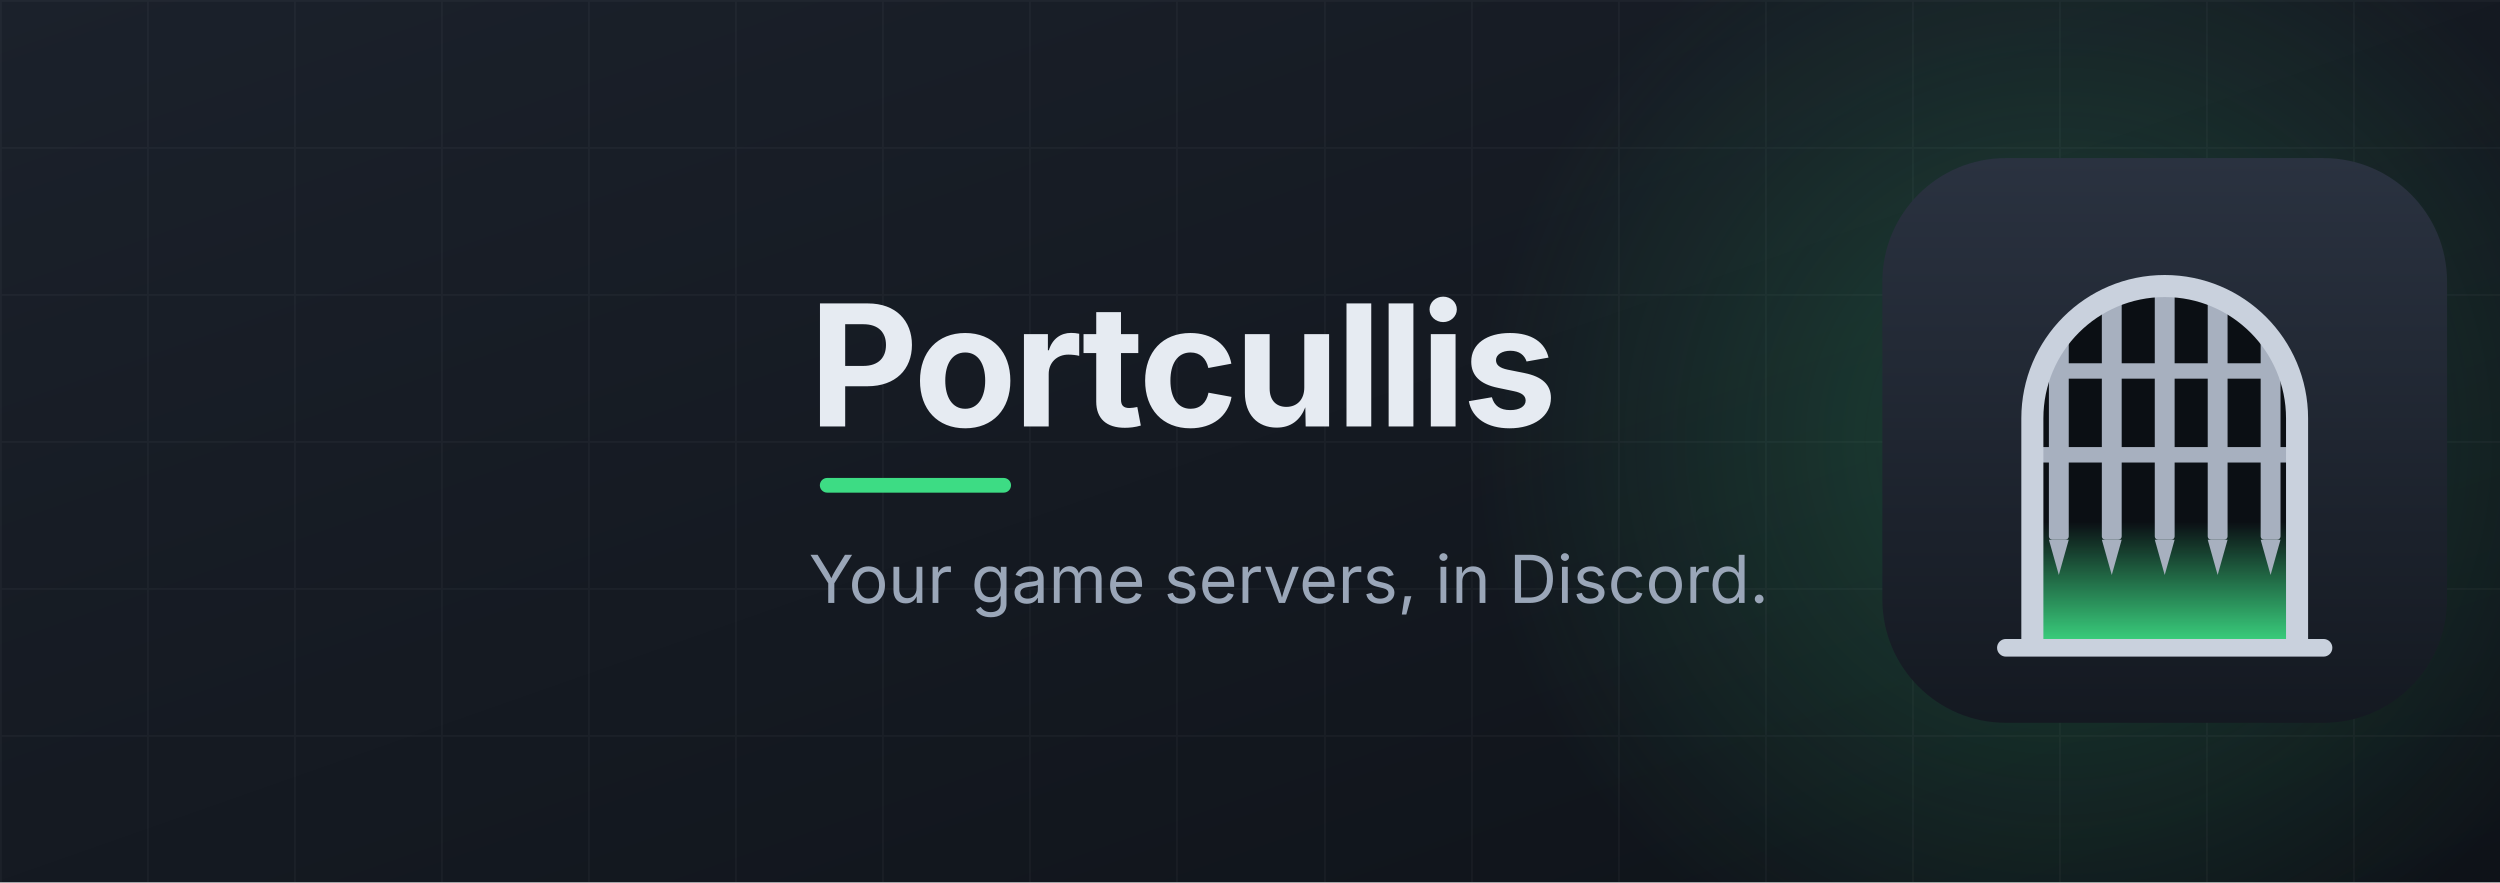
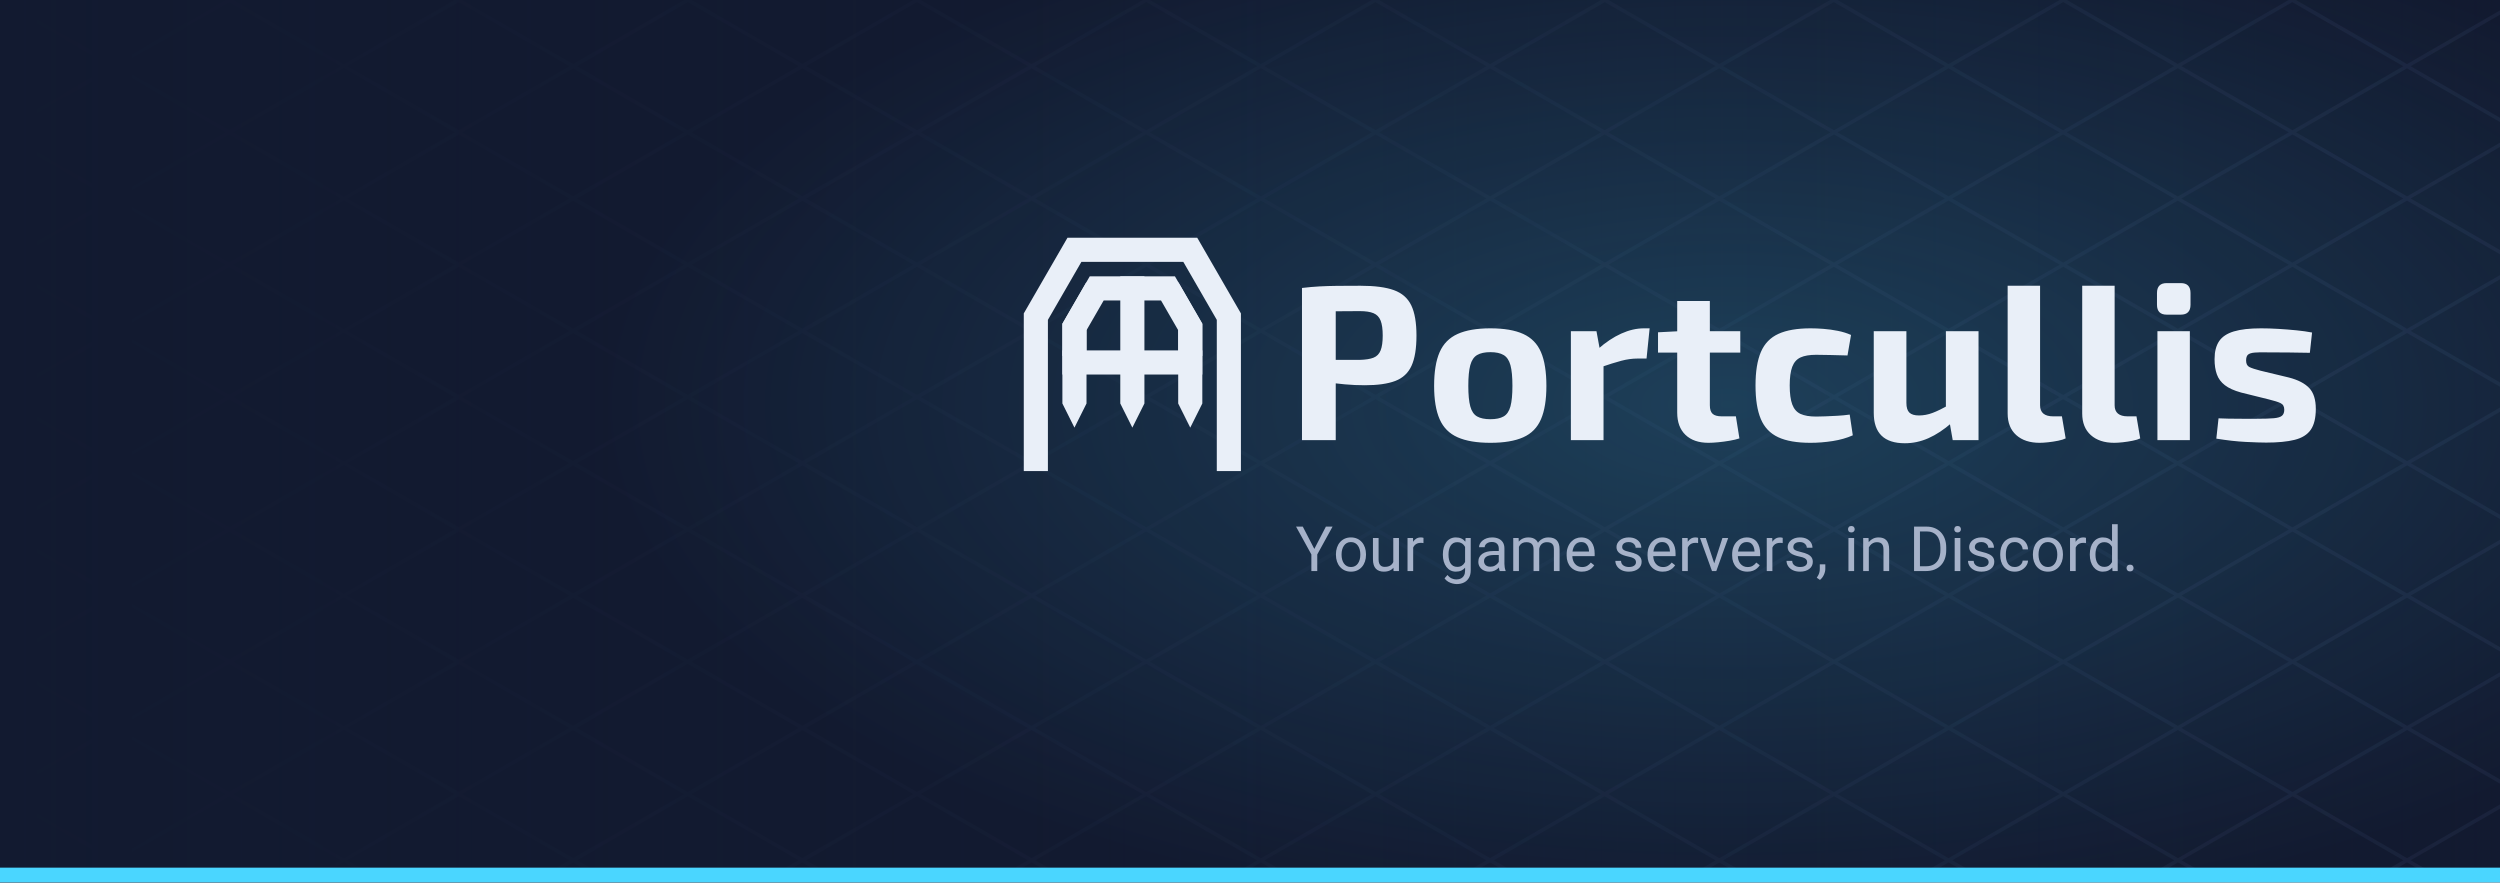
<svg xmlns="http://www.w3.org/2000/svg" width="680" height="240" viewBox="0 0 680 240" role="img" aria-label="Portcullis Discord profile banner">
  <defs>
-     <linearGradient id="b-bg" x1="0" y1="0" x2="1" y2="1">
-       <stop offset="0" stop-color="#1B212B" />
-       <stop offset="1" stop-color="#0E1218" />
+     <radialGradient id="dglow" cx="0.5" cy="0.5" r="0.5">
+       <stop offset="0" stop-color="#4AD6FF" stop-opacity="0.20" />
+       <stop offset="1" stop-color="#4AD6FF" stop-opacity="0" />
+     </radialGradient>
+     <linearGradient id="dfade" x1="0" y1="0" x2="1" y2="0">
+       <stop offset="0" stop-color="#121A30" stop-opacity="1" />
+       <stop offset="0.55" stop-color="#121A30" stop-opacity="0.6" />
+       <stop offset="1" stop-color="#121A30" stop-opacity="0" />
    </linearGradient>
-     <radialGradient id="b-halo" cx="0.5" cy="0.5" r="0.5">
-       <stop offset="0" stop-color="#3DDC84" stop-opacity="0.22" />
-       <stop offset="1" stop-color="#3DDC84" stop-opacity="0" />
-     </radialGradient>
-     <pattern id="b-grid" width="40" height="40" patternUnits="userSpaceOnUse">
-       <path d="M40 0 H0 V40" fill="none" stroke="#FFFFFF" stroke-opacity="0.035" stroke-width="1" />
-     </pattern>
  </defs>
-   <rect width="680" height="240" fill="url(#b-bg)" />
-   <rect width="680" height="240" fill="url(#b-grid)" />
-   <circle cx="560" cy="120" r="160" fill="url(#b-halo)" />
-   <g transform="translate(512 43) scale(0.3)">
-     <defs>
-       <linearGradient id="d-m-bg" x1="0" y1="0" x2="0" y2="1">
-         <stop offset="0" stop-color="#2A3240" />
-         <stop offset="1" stop-color="#141921" />
-       </linearGradient>
-       <linearGradient id="d-m-glow" x1="0" y1="0" x2="0" y2="1">
-         <stop offset="0" stop-color="#3DDC84" stop-opacity="0" />
-         <stop offset="1" stop-color="#3DDC84" stop-opacity="0.95" />
-       </linearGradient>
-       <clipPath id="d-m-arch">
-         <path d="M136 440 V236 A120 120 0 0 1 376 236 V440 Z" />
-       </clipPath>
-     </defs>
-     <rect width="512" height="512" rx="112" fill="url(#d-m-bg)" />
-     <path d="M136 440 V236 A120 120 0 0 1 376 236 V440 Z" fill="#0B0F14" />
-     <rect x="136" y="330" width="240" height="110" fill="url(#d-m-glow)" clip-path="url(#d-m-arch)" />
-     <g fill="#A7B0BF" clip-path="url(#d-m-arch)">
-       <rect x="151" y="96" width="18" height="250" rx="3" />
-       <path d="M151 346 L160.0 378 L169 346 Z" />
-       <rect x="199" y="96" width="18" height="250" rx="3" />
-       <path d="M199 346 L208.0 378 L217 346 Z" />
-       <rect x="247" y="96" width="18" height="250" rx="3" />
-       <path d="M247 346 L256.0 378 L265 346 Z" />
-       <rect x="295" y="96" width="18" height="250" rx="3" />
-       <path d="M295 346 L304.0 378 L313 346 Z" />
-       <rect x="343" y="96" width="18" height="250" rx="3" />
-       <path d="M343 346 L352.0 378 L361 346 Z" />
-       <rect x="136" y="186" width="240" height="14" rx="3" />
-       <rect x="136" y="262" width="240" height="14" rx="3" />
+   <rect width="680" height="240" fill="#121A30" />
+   <path d="M-1184.7 0 L-769.0 240 M-1184.7 0 L-1600.4 240 M-1122.4 0 L-706.7 240 M-1122.4 0 L-1538.1 240 M-1060.0 0 L-644.3 240 M-1060.0 0 L-1475.7 240 M-997.7 0 L-582.0 240 M-997.7 0 L-1413.4 240 M-935.3 0 L-519.6 240 M-935.3 0 L-1351.0 240 M-873.0 0 L-457.3 240 M-873.0 0 L-1288.6 240 M-810.6 0 L-394.9 240 M-810.6 0 L-1226.3 240 M-748.2 0 L-332.6 240 M-748.2 0 L-1163.9 240 M-685.9 0 L-270.2 240 M-685.9 0 L-1101.6 240 M-623.5 0 L-207.8 240 M-623.5 0 L-1039.2 240 M-561.2 0 L-145.5 240 M-561.2 0 L-976.9 240 M-498.8 0 L-83.1 240 M-498.8 0 L-914.5 240 M-436.5 0 L-20.8 240 M-436.5 0 L-852.2 240 M-374.1 0 L41.6 240 M-374.1 0 L-789.8 240 M-311.8 0 L103.9 240 M-311.8 0 L-727.5 240 M-249.4 0 L166.3 240 M-249.4 0 L-665.1 240 M-187.1 0 L228.6 240 M-187.1 0 L-602.8 240 M-124.7 0 L291.0 240 M-124.7 0 L-540.4 240 M-62.4 0 L353.3 240 M-62.4 0 L-478.0 240 M0.0 0 L415.7 240 M0.0 0 L-415.7 240 M62.4 0 L478.0 240 M62.4 0 L-353.3 240 M124.7 0 L540.4 240 M124.7 0 L-291.0 240 M187.1 0 L602.8 240 M187.1 0 L-228.6 240 M249.4 0 L665.1 240 M249.4 0 L-166.3 240 M311.8 0 L727.5 240 M311.8 0 L-103.9 240 M374.1 0 L789.8 240 M374.1 0 L-41.6 240 M436.5 0 L852.2 240 M436.5 0 L20.8 240 M498.8 0 L914.5 240 M498.8 0 L83.1 240 M561.2 0 L976.9 240 M561.2 0 L145.5 240 M623.5 0 L1039.2 240 M623.5 0 L207.8 240 M685.9 0 L1101.6 240 M685.9 0 L270.2 240 M748.2 0 L1163.9 240 M748.2 0 L332.6 240 M810.6 0 L1226.3 240 M810.6 0 L394.9 240 M873.0 0 L1288.6 240 M873.0 0 L457.3 240 M935.3 0 L1351.0 240 M935.3 0 L519.6 240 M997.7 0 L1413.4 240 M997.7 0 L582.0 240 M1060.0 0 L1475.7 240 M1060.0 0 L644.3 240 M1122.4 0 L1538.1 240 M1122.4 0 L706.7 240" stroke="#8CAADC" stroke-opacity="0.07" stroke-width="1" fill="none" />
+   <rect width="680" height="240" fill="url(#dfade)" />
+   <ellipse cx="470" cy="110" rx="306.0" ry="144.0" fill="url(#dglow)" />
+   <rect y="236" width="680" height="4" fill="#4AD6FF" />
+   <g transform="translate(266.0 52)">
+     <g transform="translate(0 0) scale(1.3125)">
+       <defs>
+         <clipPath id="dc">
+           <polygon points="17.500,58.000 17.500,27.474 23.175,17.644 40.825,17.644 46.500,27.474 46.500,58.000" />
+         </clipPath>
+       </defs>
+       <g fill="#E9EFF8" clip-path="url(#dc)">
+         <polyline points="20.000,34.144 20.000,28.144 24.619,20.144 39.381,20.144 44.000,28.144 44.000,34.144" fill="none" stroke="#E9EFF8" stroke-width="5.0" stroke-linejoin="miter" />
+         <path d="M17.5 0 H22.5 V44.0 L20.0 49.0 L17.5 44.0 Z" />
+         <path d="M29.5 0 H34.5 V44.0 L32.0 49.0 L29.5 44.0 Z" />
+         <path d="M41.5 0 H46.5 V44.0 L44.0 49.0 L41.5 44.0 Z" />
+         <rect x="17.5" y="33.0" width="29.0" height="5.0" />
+       </g>
+       <polyline points="12.000,58.000 12.000,26.000 20.000,12.144 44.000,12.144 52.000,26.000 52.000,58.000" fill="none" stroke="#E9EFF8" stroke-width="5.0" stroke-linejoin="miter" />
    </g>
-     <path d="M136 440 V236 A120 120 0 0 1 376 236 V440" fill="none" stroke="#C9D1DD" stroke-width="20" stroke-linejoin="round" />
-     <rect x="104" y="436" width="304" height="16" rx="8" fill="#C9D1DD" />
+     <path fill="#E9EFF8" d="M104.04 25.725Q109.86 25.725 113.16 26.925Q116.46 28.125 117.87 31.065Q119.28 34.005 119.28 39.285Q119.28 44.565 117.93 47.505Q116.58 50.445 113.52 51.615Q110.46 52.785 105.24 52.785Q102.48 52.785 99.84 52.545Q97.2 52.305 94.92 51.945Q92.64 51.585 91.02 51.195Q89.4 50.805 88.8 50.445L88.98 45.885Q92.52 45.885 96.33 45.885Q100.14 45.885 103.86 45.885Q106.26 45.825 107.61 45.285Q108.96 44.745 109.53 43.305Q110.1 41.865 110.1 39.285Q110.1 36.645 109.53 35.205Q108.96 33.765 107.61 33.195Q106.26 32.625 103.86 32.625Q98.34 32.625 94.38 32.685Q90.42 32.745 89.04 32.925L88.14 26.325Q90.66 26.025 92.88 25.905Q95.1 25.785 97.71 25.755Q100.32 25.725 104.04 25.725ZM97.32 26.325V67.725H88.14V26.325Z M139.38 37.305Q144.96 37.305 148.32 38.835Q151.68 40.365 153.15 43.785Q154.62 47.205 154.62 52.965Q154.62 58.605 153.15 62.025Q151.68 65.445 148.32 66.945Q144.96 68.445 139.38 68.445Q133.86 68.445 130.47 66.945Q127.08 65.445 125.58 62.025Q124.08 58.605 124.08 52.965Q124.08 47.205 125.58 43.785Q127.08 40.365 130.47 38.835Q133.86 37.305 139.38 37.305ZM139.38 43.785Q137.1 43.785 135.78 44.565Q134.46 45.345 133.92 47.325Q133.38 49.305 133.38 52.965Q133.38 56.565 133.92 58.545Q134.46 60.525 135.78 61.275Q137.1 62.025 139.38 62.025Q141.66 62.025 142.98 61.275Q144.3 60.525 144.84 58.545Q145.38 56.565 145.38 52.965Q145.38 49.305 144.84 47.325Q144.3 45.345 142.98 44.565Q141.66 43.785 139.38 43.785Z M168.24 38.085 169.32 43.965 170.16 44.745V67.725H161.28V38.085ZM182.7 37.305 181.86 45.525H179.4Q177.3 45.525 175.02 46.125Q172.74 46.725 169.26 47.925L168.66 42.945Q171.78 40.185 174.96 38.745Q178.14 37.305 181.14 37.305Z M199.08 29.865V58.245Q199.08 59.865 199.83 60.555Q200.58 61.245 202.32 61.245H206.16L207.12 67.245Q206.04 67.605 204.48 67.875Q202.92 68.145 201.36 68.295Q199.8 68.445 198.72 68.445Q194.7 68.445 192.45 66.285Q190.2 64.125 190.2 60.225V29.865ZM207.36 38.085V43.905H184.98V38.385L190.74 38.085Z M226.5 37.305Q228.12 37.305 230.04 37.455Q231.96 37.605 233.91 37.995Q235.86 38.385 237.48 39.105L236.52 44.685Q234.12 44.625 231.93 44.565Q229.74 44.505 228 44.505Q225.3 44.505 223.74 45.225Q222.18 45.945 221.49 47.775Q220.8 49.605 220.8 52.845Q220.8 56.145 221.49 58.005Q222.18 59.865 223.74 60.585Q225.3 61.305 228 61.305Q228.96 61.305 230.46 61.245Q231.96 61.185 233.7 61.095Q235.44 61.005 237.12 60.765L237.96 66.405Q235.56 67.485 232.5 67.965Q229.44 68.445 226.44 68.445Q220.92 68.445 217.65 66.915Q214.38 65.385 212.94 61.965Q211.5 58.545 211.5 52.845Q211.5 47.145 212.97 43.725Q214.44 40.305 217.74 38.805Q221.04 37.305 226.5 37.305Z M252.54 38.085V57.585Q252.54 59.445 253.35 60.225Q254.16 61.005 255.96 61.005Q257.82 61.005 259.65 60.315Q261.48 59.625 264.18 58.125L264.9 62.985Q261.66 65.805 258.54 67.185Q255.42 68.565 252.12 68.565Q243.66 68.565 243.66 60.285V38.085ZM272.16 38.085V67.725H265.14L264.12 61.905L263.28 61.065V38.085Z M288.9 25.725V58.245Q288.9 59.745 289.8 60.495Q290.7 61.245 292.44 61.245H294.84L295.86 67.245Q295.14 67.605 293.82 67.875Q292.5 68.145 291.12 68.295Q289.74 68.445 288.78 68.445Q284.76 68.445 282.42 66.345Q280.08 64.245 280.08 60.465V25.725Z M309.18 25.725V58.245Q309.18 59.745 310.08 60.495Q310.98 61.245 312.72 61.245H315.12L316.14 67.245Q315.42 67.605 314.1 67.875Q312.78 68.145 311.4 68.295Q310.02 68.445 309.06 68.445Q305.04 68.445 302.7 66.345Q300.36 64.245 300.36 60.465V25.725Z M329.64 38.085V67.725H320.82V38.085ZM327.18 25.005Q329.82 25.005 329.82 27.705V30.885Q329.82 33.585 327.18 33.585H323.34Q320.7 33.585 320.7 30.885V27.705Q320.7 25.005 323.34 25.005Z M349.02 37.305Q351.18 37.305 353.7 37.455Q356.22 37.605 358.62 37.845Q361.02 38.085 362.88 38.445L362.28 43.965Q359.4 43.905 356.49 43.875Q353.58 43.845 350.82 43.845Q348.48 43.785 347.22 43.905Q345.96 44.025 345.45 44.475Q344.94 44.925 344.94 46.065Q344.94 47.385 345.84 47.835Q346.74 48.285 348.84 48.825L356.58 50.685Q360.3 51.645 362.1 53.535Q363.9 55.425 363.9 59.205Q363.9 62.925 362.52 64.905Q361.14 66.885 358.14 67.635Q355.14 68.385 350.4 68.385Q348.54 68.385 344.88 68.205Q341.22 68.025 336.84 67.305L337.44 61.785Q338.52 61.845 340.2 61.875Q341.88 61.905 343.86 61.905Q345.84 61.905 347.82 61.905Q350.88 61.905 352.5 61.755Q354.12 61.605 354.72 61.065Q355.32 60.525 355.32 59.445Q355.32 58.125 354.3 57.645Q353.28 57.165 351.06 56.625L343.56 54.765Q340.74 53.985 339.18 52.785Q337.62 51.585 336.99 49.845Q336.36 48.105 336.36 45.705Q336.36 42.645 337.59 40.815Q338.82 38.985 341.61 38.145Q344.4 37.305 349.02 37.305Z" />
+     <path fill="#A6B2C9" d="M88.359 91.239 91.497 97.307 94.643 91.239H96.461L92.294 98.809V103.325H90.692V98.809L86.525 91.239Z M97.374 98.934V98.743Q97.374 97.772 97.656 96.938Q97.938 96.103 98.469 95.485Q99.001 94.867 99.756 94.522Q100.511 94.178 101.449 94.178Q102.396 94.178 103.155 94.522Q103.915 94.867 104.45 95.485Q104.985 96.103 105.268 96.938Q105.55 97.772 105.55 98.743V98.934Q105.55 99.905 105.268 100.735Q104.985 101.565 104.45 102.184Q103.915 102.802 103.163 103.147Q102.412 103.491 101.466 103.491Q100.52 103.491 99.764 103.147Q99.009 102.802 98.473 102.184Q97.938 101.565 97.656 100.735Q97.374 99.905 97.374 98.934ZM98.909 98.743V98.934Q98.909 99.606 99.067 100.2Q99.225 100.793 99.544 101.25Q99.864 101.706 100.345 101.968Q100.827 102.229 101.466 102.229Q102.097 102.229 102.574 101.968Q103.051 101.706 103.367 101.25Q103.682 100.793 103.844 100.2Q104.006 99.606 104.006 98.934V98.743Q104.006 98.079 103.844 97.485Q103.682 96.892 103.363 96.431Q103.043 95.971 102.566 95.705Q102.088 95.439 101.449 95.439Q100.818 95.439 100.341 95.705Q99.864 95.971 99.544 96.431Q99.225 96.892 99.067 97.485Q98.909 98.079 98.909 98.743Z M112.971 101.25V94.344H114.515V103.325H113.046ZM113.261 99.357 113.9 99.341Q113.9 100.237 113.714 100.997Q113.527 101.756 113.112 102.312Q112.697 102.868 112.025 103.18Q111.352 103.491 110.389 103.491Q109.733 103.491 109.19 103.3Q108.646 103.109 108.256 102.711Q107.866 102.312 107.654 101.673Q107.442 101.034 107.442 100.138V94.344H108.978V100.154Q108.978 100.76 109.115 101.154Q109.252 101.549 109.489 101.777Q109.725 102.005 110.02 102.096Q110.315 102.188 110.63 102.188Q111.609 102.188 112.182 101.81Q112.755 101.432 113.008 100.789Q113.261 100.146 113.261 99.357Z M118.383 95.755V103.325H116.847V94.344H118.341ZM121.189 94.294 121.18 95.721Q120.989 95.68 120.819 95.668Q120.649 95.655 120.433 95.655Q119.902 95.655 119.495 95.821Q119.088 95.987 118.806 96.286Q118.524 96.585 118.362 96.996Q118.2 97.407 118.15 97.896L117.719 98.145Q117.719 97.332 117.881 96.618Q118.043 95.904 118.383 95.352Q118.723 94.8 119.25 94.489Q119.777 94.178 120.508 94.178Q120.674 94.178 120.89 94.215Q121.106 94.252 121.189 94.294Z  M132.644 94.344H134.038V103.134Q134.038 104.321 133.557 105.159Q133.075 105.998 132.216 106.434Q131.357 106.869 130.236 106.869Q129.772 106.869 129.145 106.724Q128.518 106.579 127.916 106.234Q127.315 105.89 126.908 105.309L127.713 104.396Q128.277 105.076 128.896 105.342Q129.514 105.608 130.12 105.608Q130.851 105.608 131.382 105.334Q131.913 105.06 132.208 104.524Q132.503 103.989 132.503 103.209V96.319ZM126.46 98.934V98.76Q126.46 97.73 126.704 96.888Q126.949 96.045 127.41 95.439Q127.871 94.833 128.526 94.505Q129.182 94.178 130.004 94.178Q130.851 94.178 131.486 94.472Q132.121 94.767 132.565 95.327Q133.009 95.888 133.266 96.676Q133.524 97.465 133.623 98.461V99.224Q133.532 100.212 133.27 101.001Q133.009 101.789 132.565 102.346Q132.121 102.902 131.482 103.196Q130.842 103.491 129.987 103.491Q129.182 103.491 128.531 103.151Q127.879 102.81 127.414 102.196Q126.949 101.582 126.704 100.748Q126.46 99.913 126.46 98.934ZM127.995 98.76V98.934Q127.995 99.606 128.132 100.196Q128.269 100.785 128.556 101.233Q128.842 101.681 129.29 101.935Q129.738 102.188 130.361 102.188Q131.125 102.188 131.623 101.864Q132.121 101.54 132.415 101.009Q132.71 100.478 132.876 99.855V97.855Q132.785 97.398 132.598 96.971Q132.411 96.543 132.117 96.207Q131.822 95.871 131.39 95.672Q130.959 95.472 130.378 95.472Q129.747 95.472 129.294 95.734Q128.842 95.995 128.556 96.448Q128.269 96.9 128.132 97.494Q127.995 98.087 127.995 98.76Z M141.667 101.789V97.166Q141.667 96.635 141.455 96.24Q141.243 95.846 140.82 95.63Q140.397 95.414 139.774 95.414Q139.193 95.414 138.757 95.614Q138.321 95.813 138.077 96.137Q137.832 96.46 137.832 96.834H136.296Q136.296 96.352 136.545 95.879Q136.794 95.406 137.263 95.02Q137.732 94.634 138.392 94.406Q139.052 94.178 139.865 94.178Q140.845 94.178 141.596 94.51Q142.347 94.842 142.775 95.51Q143.202 96.178 143.202 97.182V101.366Q143.202 101.814 143.281 102.321Q143.36 102.827 143.518 103.192V103.325H141.916Q141.799 103.059 141.733 102.615Q141.667 102.171 141.667 101.789ZM141.932 97.88 141.949 98.959H140.397Q139.741 98.959 139.226 99.063Q138.712 99.166 138.363 99.374Q138.014 99.581 137.832 99.893Q137.649 100.204 137.649 100.619Q137.649 101.042 137.84 101.391Q138.031 101.74 138.417 101.943Q138.803 102.146 139.367 102.146Q140.073 102.146 140.612 101.847Q141.152 101.549 141.472 101.117Q141.791 100.685 141.816 100.279L142.472 101.017Q142.414 101.366 142.156 101.789Q141.899 102.213 141.472 102.599Q141.044 102.985 140.459 103.238Q139.874 103.491 139.143 103.491Q138.23 103.491 137.545 103.134Q136.86 102.777 136.483 102.175Q136.105 101.574 136.105 100.826Q136.105 100.104 136.387 99.552Q136.67 99 137.201 98.631Q137.732 98.262 138.479 98.071Q139.226 97.88 140.148 97.88Z M147.145 96.128V103.325H145.601V94.344H147.062ZM146.83 98.494 146.116 98.469Q146.124 97.548 146.357 96.763Q146.589 95.979 147.046 95.398Q147.502 94.817 148.183 94.497Q148.863 94.178 149.76 94.178Q150.391 94.178 150.922 94.356Q151.453 94.534 151.843 94.916Q152.233 95.298 152.449 95.896Q152.665 96.493 152.665 97.34V103.325H151.129V97.415Q151.129 96.709 150.893 96.286Q150.656 95.863 150.225 95.668Q149.793 95.472 149.212 95.472Q148.531 95.472 148.075 95.713Q147.618 95.954 147.344 96.377Q147.07 96.801 146.95 97.344Q146.83 97.888 146.83 98.494ZM152.649 97.647 151.619 97.963Q151.628 97.224 151.864 96.543Q152.101 95.863 152.553 95.331Q153.005 94.8 153.67 94.489Q154.334 94.178 155.189 94.178Q155.911 94.178 156.471 94.368Q157.031 94.559 157.417 94.954Q157.803 95.348 158.003 95.962Q158.202 96.576 158.202 97.423V103.325H156.658V97.407Q156.658 96.651 156.421 96.232Q156.185 95.813 155.757 95.643Q155.33 95.472 154.74 95.472Q154.234 95.472 153.844 95.647Q153.454 95.821 153.188 96.124Q152.922 96.427 152.785 96.817Q152.649 97.207 152.649 97.647Z M164.253 103.491Q163.315 103.491 162.556 103.171Q161.796 102.852 161.252 102.271Q160.709 101.69 160.418 100.893Q160.128 100.096 160.128 99.15V98.801Q160.128 97.705 160.451 96.846Q160.775 95.987 161.331 95.389Q161.887 94.792 162.593 94.485Q163.298 94.178 164.054 94.178Q165.017 94.178 165.718 94.51Q166.42 94.842 166.868 95.435Q167.316 96.029 167.532 96.83Q167.748 97.631 167.748 98.577V99.266H161.041V98.013H166.212V97.896Q166.179 97.299 165.967 96.734Q165.755 96.17 165.299 95.804Q164.842 95.439 164.054 95.439Q163.531 95.439 163.091 95.659Q162.651 95.879 162.336 96.311Q162.02 96.742 161.846 97.365Q161.671 97.988 161.671 98.801V99.15Q161.671 99.789 161.85 100.349Q162.028 100.909 162.373 101.333Q162.717 101.756 163.211 101.997Q163.705 102.238 164.336 102.238Q165.15 102.238 165.714 101.906Q166.278 101.574 166.702 101.017L167.631 101.756Q167.341 102.196 166.893 102.595Q166.444 102.993 165.793 103.242Q165.141 103.491 164.253 103.491Z  M178.987 100.943Q178.987 100.611 178.842 100.324Q178.696 100.038 178.252 99.801Q177.808 99.565 176.92 99.39Q176.173 99.233 175.571 99.017Q174.969 98.801 174.55 98.494Q174.131 98.187 173.907 97.772Q173.683 97.357 173.683 96.801Q173.683 96.269 173.919 95.796Q174.156 95.323 174.592 94.958Q175.027 94.593 175.642 94.385Q176.256 94.178 177.011 94.178Q178.09 94.178 178.854 94.559Q179.618 94.941 180.025 95.576Q180.431 96.211 180.431 96.983H178.896Q178.896 96.61 178.676 96.257Q178.456 95.904 178.036 95.672Q177.617 95.439 177.011 95.439Q176.372 95.439 175.978 95.634Q175.584 95.829 175.405 96.128Q175.227 96.427 175.227 96.759Q175.227 97.008 175.314 97.203Q175.401 97.398 175.625 97.56Q175.849 97.722 176.256 97.863Q176.663 98.004 177.294 98.145Q178.398 98.394 179.111 98.743Q179.825 99.092 180.174 99.598Q180.523 100.104 180.523 100.826Q180.523 101.416 180.278 101.906Q180.033 102.395 179.572 102.748Q179.111 103.101 178.476 103.296Q177.841 103.491 177.053 103.491Q175.866 103.491 175.044 103.068Q174.222 102.644 173.799 101.972Q173.376 101.3 173.376 100.553H174.92Q174.953 101.183 175.285 101.553Q175.617 101.922 176.098 102.076Q176.58 102.229 177.053 102.229Q177.684 102.229 178.111 102.063Q178.539 101.897 178.763 101.607Q178.987 101.316 178.987 100.943Z M186.258 103.491Q185.32 103.491 184.561 103.171Q183.801 102.852 183.258 102.271Q182.714 101.69 182.423 100.893Q182.133 100.096 182.133 99.15V98.801Q182.133 97.705 182.457 96.846Q182.78 95.987 183.337 95.389Q183.893 94.792 184.598 94.485Q185.304 94.178 186.059 94.178Q187.022 94.178 187.723 94.51Q188.425 94.842 188.873 95.435Q189.321 96.029 189.537 96.83Q189.753 97.631 189.753 98.577V99.266H183.046V98.013H188.217V97.896Q188.184 97.299 187.973 96.734Q187.761 96.17 187.304 95.804Q186.848 95.439 186.059 95.439Q185.536 95.439 185.096 95.659Q184.656 95.879 184.341 96.311Q184.025 96.742 183.851 97.365Q183.677 97.988 183.677 98.801V99.15Q183.677 99.789 183.855 100.349Q184.034 100.909 184.378 101.333Q184.723 101.756 185.217 101.997Q185.711 102.238 186.341 102.238Q187.155 102.238 187.719 101.906Q188.284 101.574 188.707 101.017L189.637 101.756Q189.346 102.196 188.898 102.595Q188.45 102.993 187.798 103.242Q187.147 103.491 186.258 103.491Z M193.082 95.755V103.325H191.546V94.344H193.04ZM195.887 94.294 195.879 95.721Q195.688 95.68 195.518 95.668Q195.348 95.655 195.132 95.655Q194.601 95.655 194.194 95.821Q193.787 95.987 193.505 96.286Q193.223 96.585 193.061 96.996Q192.899 97.407 192.849 97.896L192.418 98.145Q192.418 97.332 192.579 96.618Q192.741 95.904 193.082 95.352Q193.422 94.8 193.949 94.489Q194.476 94.178 195.207 94.178Q195.373 94.178 195.588 94.215Q195.804 94.252 195.887 94.294Z M200.038 101.939 202.495 94.344H204.064L200.835 103.325H199.805ZM197.987 94.344 200.519 101.98 200.693 103.325H199.664L196.41 94.344Z M209.268 103.491Q208.33 103.491 207.571 103.171Q206.811 102.852 206.267 102.271Q205.724 101.69 205.433 100.893Q205.143 100.096 205.143 99.15V98.801Q205.143 97.705 205.466 96.846Q205.79 95.987 206.346 95.389Q206.902 94.792 207.608 94.485Q208.314 94.178 209.069 94.178Q210.032 94.178 210.733 94.51Q211.435 94.842 211.883 95.435Q212.331 96.029 212.547 96.83Q212.763 97.631 212.763 98.577V99.266H206.056V98.013H211.227V97.896Q211.194 97.299 210.982 96.734Q210.771 96.17 210.314 95.804Q209.858 95.439 209.069 95.439Q208.546 95.439 208.106 95.659Q207.666 95.879 207.351 96.311Q207.035 96.742 206.861 97.365Q206.687 97.988 206.687 98.801V99.15Q206.687 99.789 206.865 100.349Q207.044 100.909 207.388 101.333Q207.733 101.756 208.226 101.997Q208.72 102.238 209.351 102.238Q210.165 102.238 210.729 101.906Q211.294 101.574 211.717 101.017L212.647 101.756Q212.356 102.196 211.908 102.595Q211.46 102.993 210.808 103.242Q210.156 103.491 209.268 103.491Z M216.091 95.755V103.325H214.556V94.344H216.05ZM218.897 94.294 218.889 95.721Q218.698 95.68 218.528 95.668Q218.358 95.655 218.142 95.655Q217.61 95.655 217.204 95.821Q216.797 95.987 216.515 96.286Q216.233 96.585 216.071 96.996Q215.909 97.407 215.859 97.896L215.427 98.145Q215.427 97.332 215.589 96.618Q215.751 95.904 216.091 95.352Q216.432 94.8 216.959 94.489Q217.486 94.178 218.216 94.178Q218.382 94.178 218.598 94.215Q218.814 94.252 218.897 94.294Z M225.546 100.943Q225.546 100.611 225.401 100.324Q225.255 100.038 224.811 99.801Q224.367 99.565 223.479 99.39Q222.732 99.233 222.13 99.017Q221.528 98.801 221.109 98.494Q220.69 98.187 220.466 97.772Q220.242 97.357 220.242 96.801Q220.242 96.269 220.478 95.796Q220.715 95.323 221.151 94.958Q221.587 94.593 222.201 94.385Q222.815 94.178 223.57 94.178Q224.65 94.178 225.413 94.559Q226.177 94.941 226.584 95.576Q226.99 96.211 226.99 96.983H225.455Q225.455 96.61 225.235 96.257Q225.015 95.904 224.596 95.672Q224.176 95.439 223.57 95.439Q222.931 95.439 222.537 95.634Q222.143 95.829 221.964 96.128Q221.786 96.427 221.786 96.759Q221.786 97.008 221.873 97.203Q221.96 97.398 222.184 97.56Q222.408 97.722 222.815 97.863Q223.222 98.004 223.853 98.145Q224.957 98.394 225.671 98.743Q226.384 99.092 226.733 99.598Q227.082 100.104 227.082 100.826Q227.082 101.416 226.837 101.906Q226.592 102.395 226.131 102.748Q225.671 103.101 225.035 103.296Q224.4 103.491 223.612 103.491Q222.425 103.491 221.603 103.068Q220.781 102.644 220.358 101.972Q219.935 101.3 219.935 100.553H221.479Q221.512 101.183 221.844 101.553Q222.176 101.922 222.657 102.076Q223.139 102.229 223.612 102.229Q224.243 102.229 224.67 102.063Q225.098 101.897 225.322 101.607Q225.546 101.316 225.546 100.943Z M230.485 101.499V102.736Q230.485 103.491 230.103 104.334Q229.721 105.176 229.032 105.741L228.161 105.135Q228.426 104.769 228.609 104.392Q228.792 104.014 228.887 103.611Q228.983 103.209 228.983 102.761V101.499Z  M238.321 94.344V103.325H236.777V94.344ZM236.661 91.961Q236.661 91.588 236.889 91.33Q237.117 91.073 237.566 91.073Q238.005 91.073 238.242 91.33Q238.479 91.588 238.479 91.961Q238.479 92.318 238.242 92.571Q238.005 92.825 237.566 92.825Q237.117 92.825 236.889 92.571Q236.661 92.318 236.661 91.961Z M242.322 96.261V103.325H240.786V94.344H242.239ZM241.957 98.494 241.317 98.469Q241.326 97.548 241.591 96.763Q241.857 95.979 242.338 95.398Q242.82 94.817 243.488 94.497Q244.156 94.178 244.97 94.178Q245.634 94.178 246.165 94.356Q246.696 94.534 247.074 94.925Q247.452 95.315 247.651 95.933Q247.85 96.552 247.85 97.44V103.325H246.306V97.423Q246.306 96.718 246.099 96.29Q245.891 95.863 245.493 95.668Q245.094 95.472 244.513 95.472Q243.941 95.472 243.472 95.713Q243.003 95.954 242.666 96.377Q242.33 96.801 242.143 97.344Q241.957 97.888 241.957 98.494Z  M257.894 103.325H255.371L255.387 102.022H257.894Q259.189 102.022 260.052 101.478Q260.916 100.934 261.351 99.951Q261.787 98.967 261.787 97.647V96.908Q261.787 95.871 261.538 95.062Q261.289 94.252 260.808 93.692Q260.326 93.132 259.633 92.841Q258.94 92.551 258.044 92.551H255.321V91.239H258.044Q259.231 91.239 260.21 91.633Q261.19 92.028 261.899 92.771Q262.609 93.513 262.991 94.564Q263.373 95.614 263.373 96.925V97.647Q263.373 98.959 262.991 100.009Q262.609 101.059 261.891 101.798Q261.173 102.536 260.164 102.931Q259.156 103.325 257.894 103.325ZM256.226 91.239V103.325H254.624V91.239Z M267.216 94.344V103.325H265.672V94.344ZM265.556 91.961Q265.556 91.588 265.784 91.33Q266.012 91.073 266.461 91.073Q266.9 91.073 267.137 91.33Q267.374 91.588 267.374 91.961Q267.374 92.318 267.137 92.571Q266.9 92.825 266.461 92.825Q266.012 92.825 265.784 92.571Q265.556 92.318 265.556 91.961Z M274.911 100.943Q274.911 100.611 274.765 100.324Q274.62 100.038 274.176 99.801Q273.732 99.565 272.844 99.39Q272.097 99.233 271.495 99.017Q270.893 98.801 270.474 98.494Q270.055 98.187 269.831 97.772Q269.607 97.357 269.607 96.801Q269.607 96.269 269.843 95.796Q270.08 95.323 270.515 94.958Q270.951 94.593 271.566 94.385Q272.18 94.178 272.935 94.178Q274.014 94.178 274.778 94.559Q275.542 94.941 275.948 95.576Q276.355 96.211 276.355 96.983H274.819Q274.819 96.61 274.599 96.257Q274.379 95.904 273.96 95.672Q273.541 95.439 272.935 95.439Q272.296 95.439 271.902 95.634Q271.507 95.829 271.329 96.128Q271.15 96.427 271.15 96.759Q271.15 97.008 271.238 97.203Q271.325 97.398 271.549 97.56Q271.773 97.722 272.18 97.863Q272.587 98.004 273.217 98.145Q274.321 98.394 275.035 98.743Q275.749 99.092 276.098 99.598Q276.446 100.104 276.446 100.826Q276.446 101.416 276.202 101.906Q275.957 102.395 275.496 102.748Q275.035 103.101 274.4 103.296Q273.765 103.491 272.977 103.491Q271.79 103.491 270.968 103.068Q270.146 102.644 269.723 101.972Q269.299 101.3 269.299 100.553H270.843Q270.877 101.183 271.209 101.553Q271.541 101.922 272.022 102.076Q272.504 102.229 272.977 102.229Q273.608 102.229 274.035 102.063Q274.462 101.897 274.687 101.607Q274.911 101.316 274.911 100.943Z M282.049 102.229Q282.597 102.229 283.062 102.005Q283.527 101.781 283.826 101.387Q284.125 100.992 284.166 100.486H285.627Q285.586 101.283 285.092 101.968Q284.598 102.653 283.801 103.072Q283.004 103.491 282.049 103.491Q281.037 103.491 280.285 103.134Q279.534 102.777 279.04 102.155Q278.546 101.532 278.302 100.723Q278.057 99.913 278.057 99.009V98.66Q278.057 97.755 278.302 96.946Q278.546 96.137 279.04 95.514Q279.534 94.891 280.285 94.534Q281.037 94.178 282.049 94.178Q283.104 94.178 283.892 94.605Q284.681 95.033 285.133 95.767Q285.586 96.502 285.627 97.431H284.166Q284.125 96.875 283.855 96.427Q283.585 95.979 283.124 95.709Q282.664 95.439 282.049 95.439Q281.344 95.439 280.867 95.717Q280.389 95.995 280.111 96.464Q279.833 96.933 279.713 97.502Q279.592 98.071 279.592 98.66V99.009Q279.592 99.598 279.709 100.171Q279.825 100.743 280.103 101.208Q280.381 101.673 280.858 101.951Q281.336 102.229 282.049 102.229Z M286.947 98.934V98.743Q286.947 97.772 287.229 96.938Q287.511 96.103 288.043 95.485Q288.574 94.867 289.329 94.522Q290.085 94.178 291.023 94.178Q291.969 94.178 292.728 94.522Q293.488 94.867 294.023 95.485Q294.559 96.103 294.841 96.938Q295.123 97.772 295.123 98.743V98.934Q295.123 99.905 294.841 100.735Q294.559 101.565 294.023 102.184Q293.488 102.802 292.737 103.147Q291.985 103.491 291.039 103.491Q290.093 103.491 289.337 103.147Q288.582 102.802 288.047 102.184Q287.511 101.565 287.229 100.735Q286.947 99.905 286.947 98.934ZM288.483 98.743V98.934Q288.483 99.606 288.64 100.2Q288.798 100.793 289.118 101.25Q289.437 101.706 289.919 101.968Q290.4 102.229 291.039 102.229Q291.67 102.229 292.147 101.968Q292.625 101.706 292.94 101.25Q293.255 100.793 293.417 100.2Q293.579 99.606 293.579 98.934V98.743Q293.579 98.079 293.417 97.485Q293.255 96.892 292.936 96.431Q292.616 95.971 292.139 95.705Q291.662 95.439 291.023 95.439Q290.392 95.439 289.914 95.705Q289.437 95.971 289.118 96.431Q288.798 96.892 288.64 97.485Q288.483 98.079 288.483 98.743Z M298.585 95.755V103.325H297.049V94.344H298.543ZM301.39 94.294 301.382 95.721Q301.191 95.68 301.021 95.668Q300.851 95.655 300.635 95.655Q300.104 95.655 299.697 95.821Q299.29 95.987 299.008 96.286Q298.726 96.585 298.564 96.996Q298.402 97.407 298.352 97.896L297.921 98.145Q297.921 97.332 298.082 96.618Q298.244 95.904 298.585 95.352Q298.925 94.8 299.452 94.489Q299.979 94.178 300.71 94.178Q300.876 94.178 301.091 94.215Q301.307 94.252 301.39 94.294Z M308.471 101.582V90.575H310.015V103.325H308.604ZM302.428 98.934V98.76Q302.428 97.73 302.681 96.888Q302.934 96.045 303.403 95.439Q303.872 94.833 304.524 94.505Q305.175 94.178 305.981 94.178Q306.827 94.178 307.462 94.472Q308.097 94.767 308.541 95.327Q308.985 95.888 309.243 96.676Q309.5 97.465 309.6 98.461V99.224Q309.508 100.212 309.247 101.001Q308.985 101.789 308.541 102.346Q308.097 102.902 307.458 103.196Q306.819 103.491 305.964 103.491Q305.175 103.491 304.524 103.151Q303.872 102.81 303.403 102.196Q302.934 101.582 302.681 100.748Q302.428 99.913 302.428 98.934ZM303.972 98.76V98.934Q303.972 99.606 304.109 100.196Q304.246 100.785 304.536 101.233Q304.827 101.681 305.275 101.935Q305.723 102.188 306.346 102.188Q307.109 102.188 307.603 101.864Q308.097 101.54 308.396 101.009Q308.695 100.478 308.861 99.855V97.855Q308.761 97.398 308.575 96.971Q308.388 96.543 308.093 96.207Q307.798 95.871 307.371 95.672Q306.943 95.472 306.362 95.472Q305.732 95.472 305.279 95.734Q304.827 95.995 304.536 96.448Q304.246 96.9 304.109 97.494Q303.972 98.087 303.972 98.76Z M312.422 102.512Q312.422 102.121 312.667 101.852Q312.912 101.582 313.377 101.582Q313.841 101.582 314.086 101.852Q314.331 102.121 314.331 102.512Q314.331 102.893 314.086 103.159Q313.841 103.425 313.377 103.425Q312.912 103.425 312.667 103.159Q312.422 102.893 312.422 102.512Z" />
  </g>
-   <text x="220" y="116" font-size="46" font-weight="700" letter-spacing="-1" fill="#E6EBF2" font-family="'Segoe UI', 'Inter', 'Helvetica Neue', Arial, sans-serif">Portcullis</text>
-   <rect x="223" y="130" width="52" height="4" rx="2" fill="#3DDC84" />
-   <text x="220" y="164" font-size="18" fill="#9AA6B8" font-family="'Segoe UI', 'Inter', 'Helvetica Neue', Arial, sans-serif">Your game servers, in Discord.</text>
</svg>
